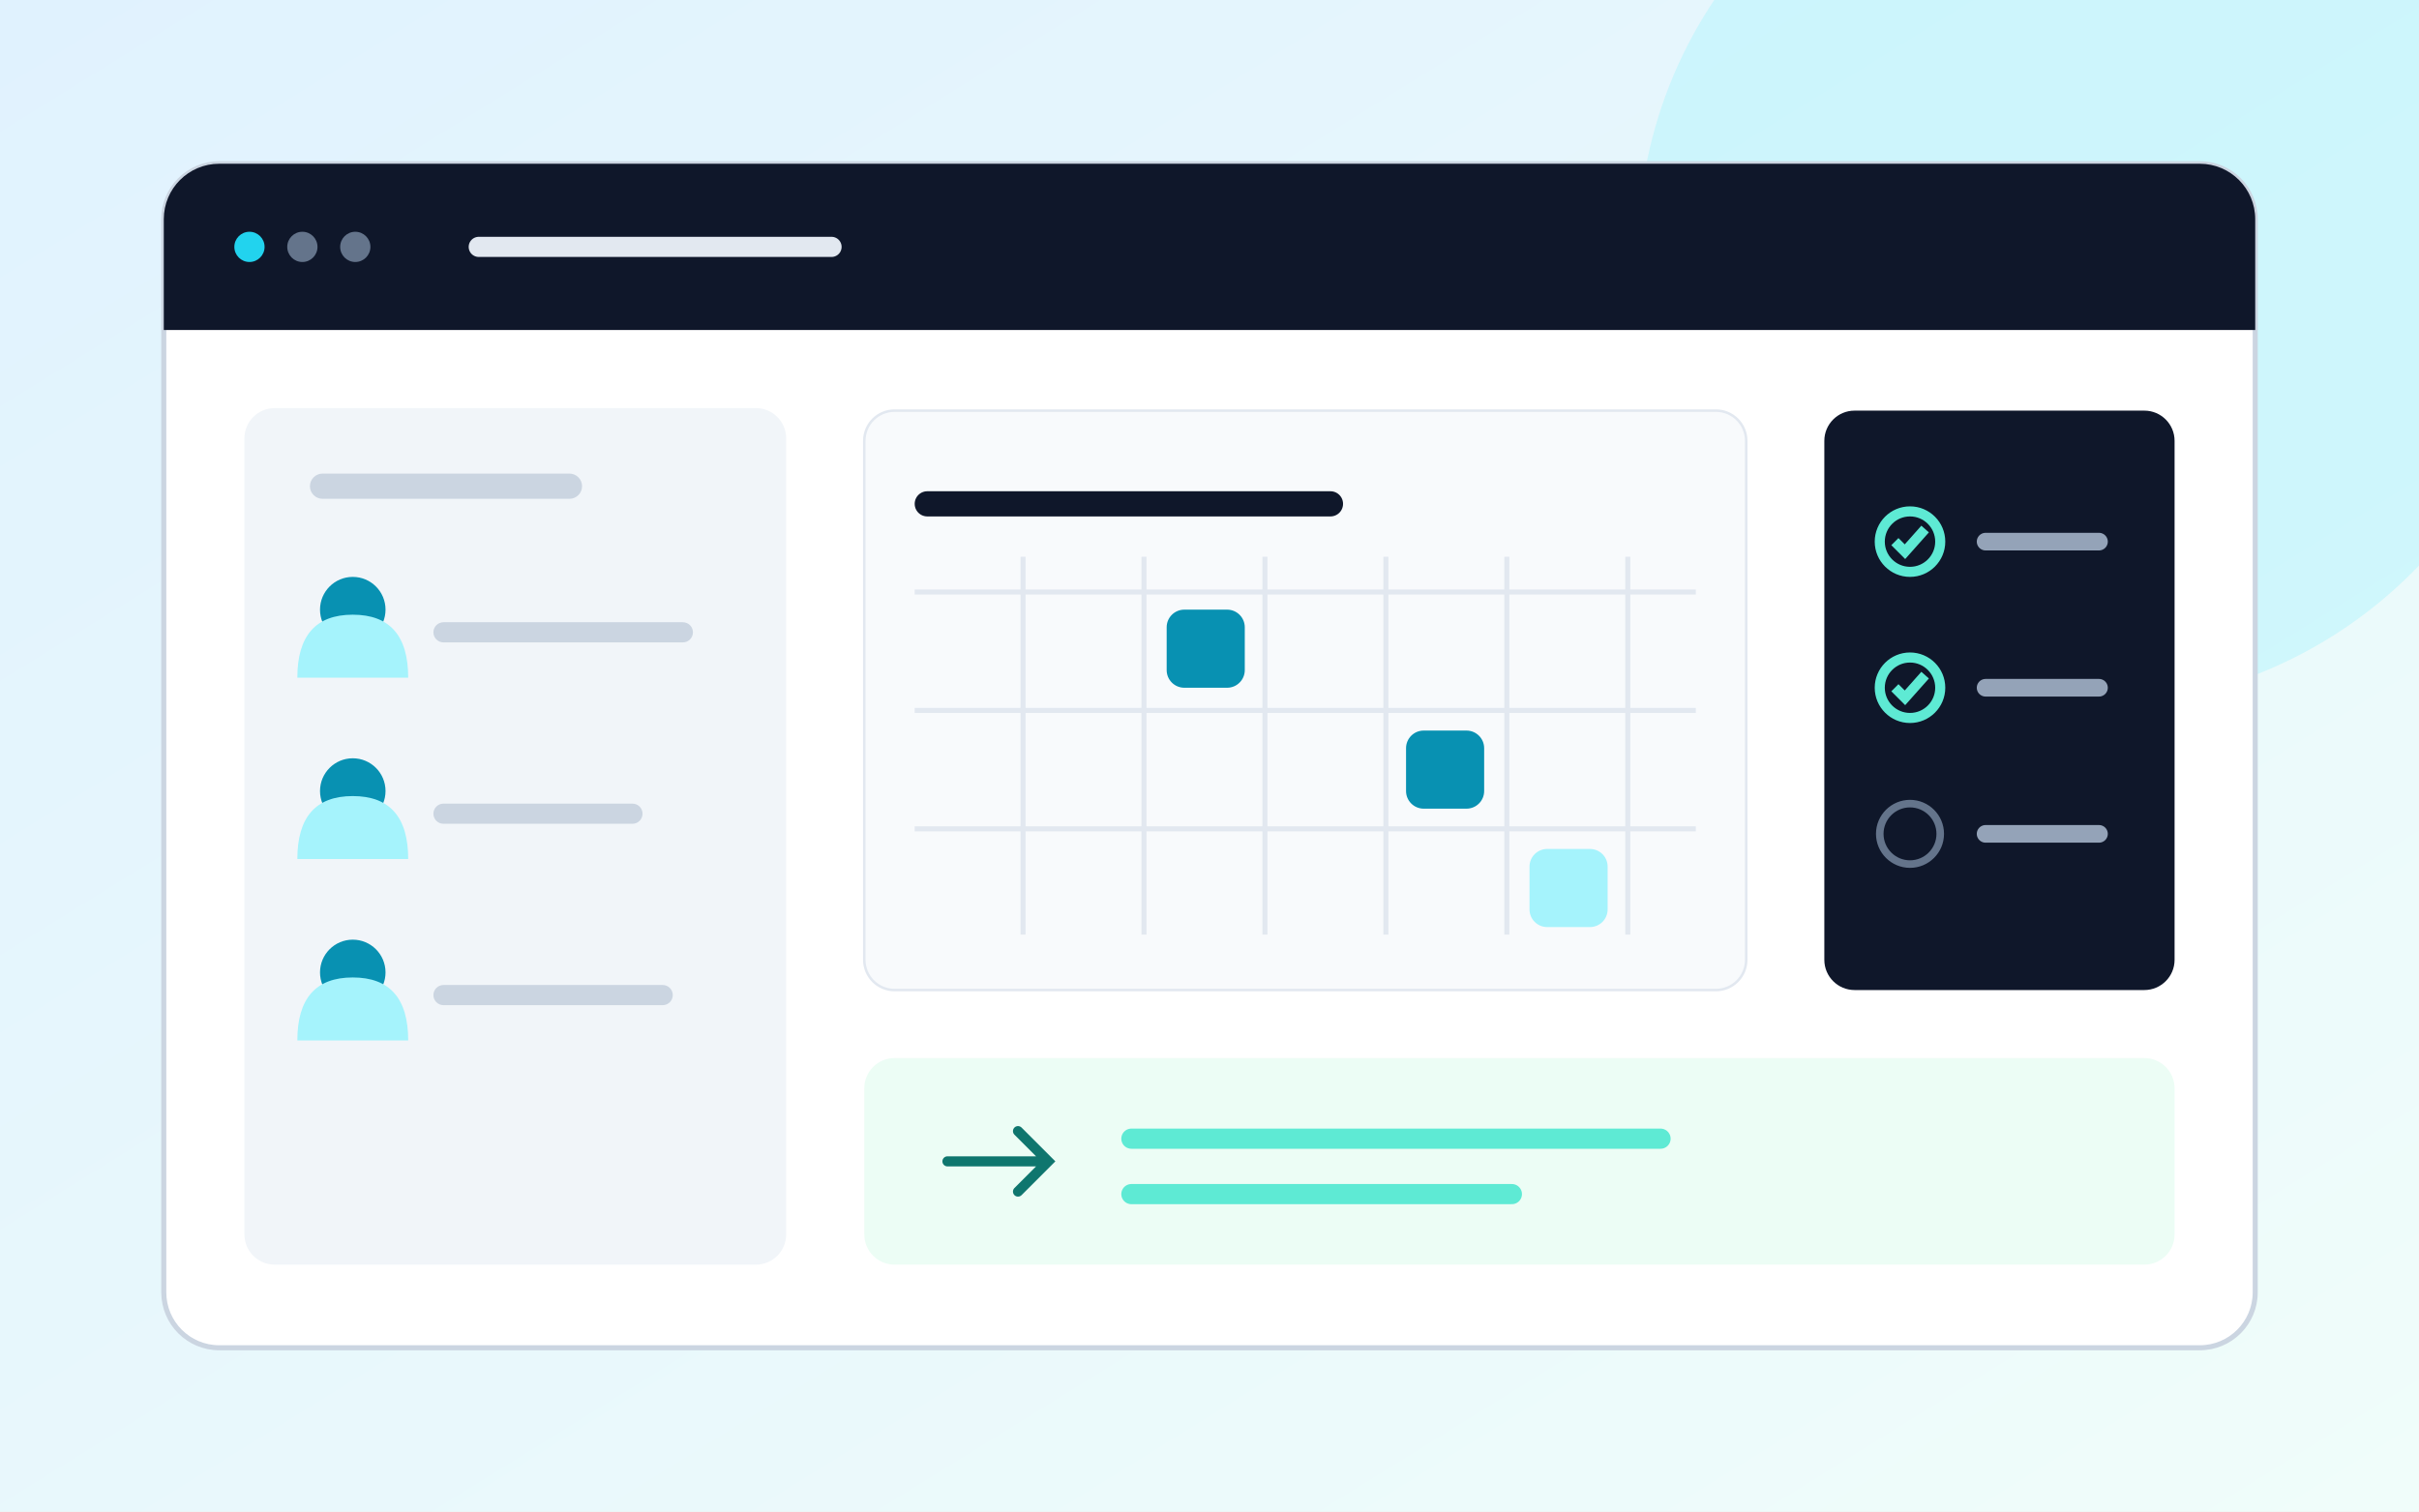
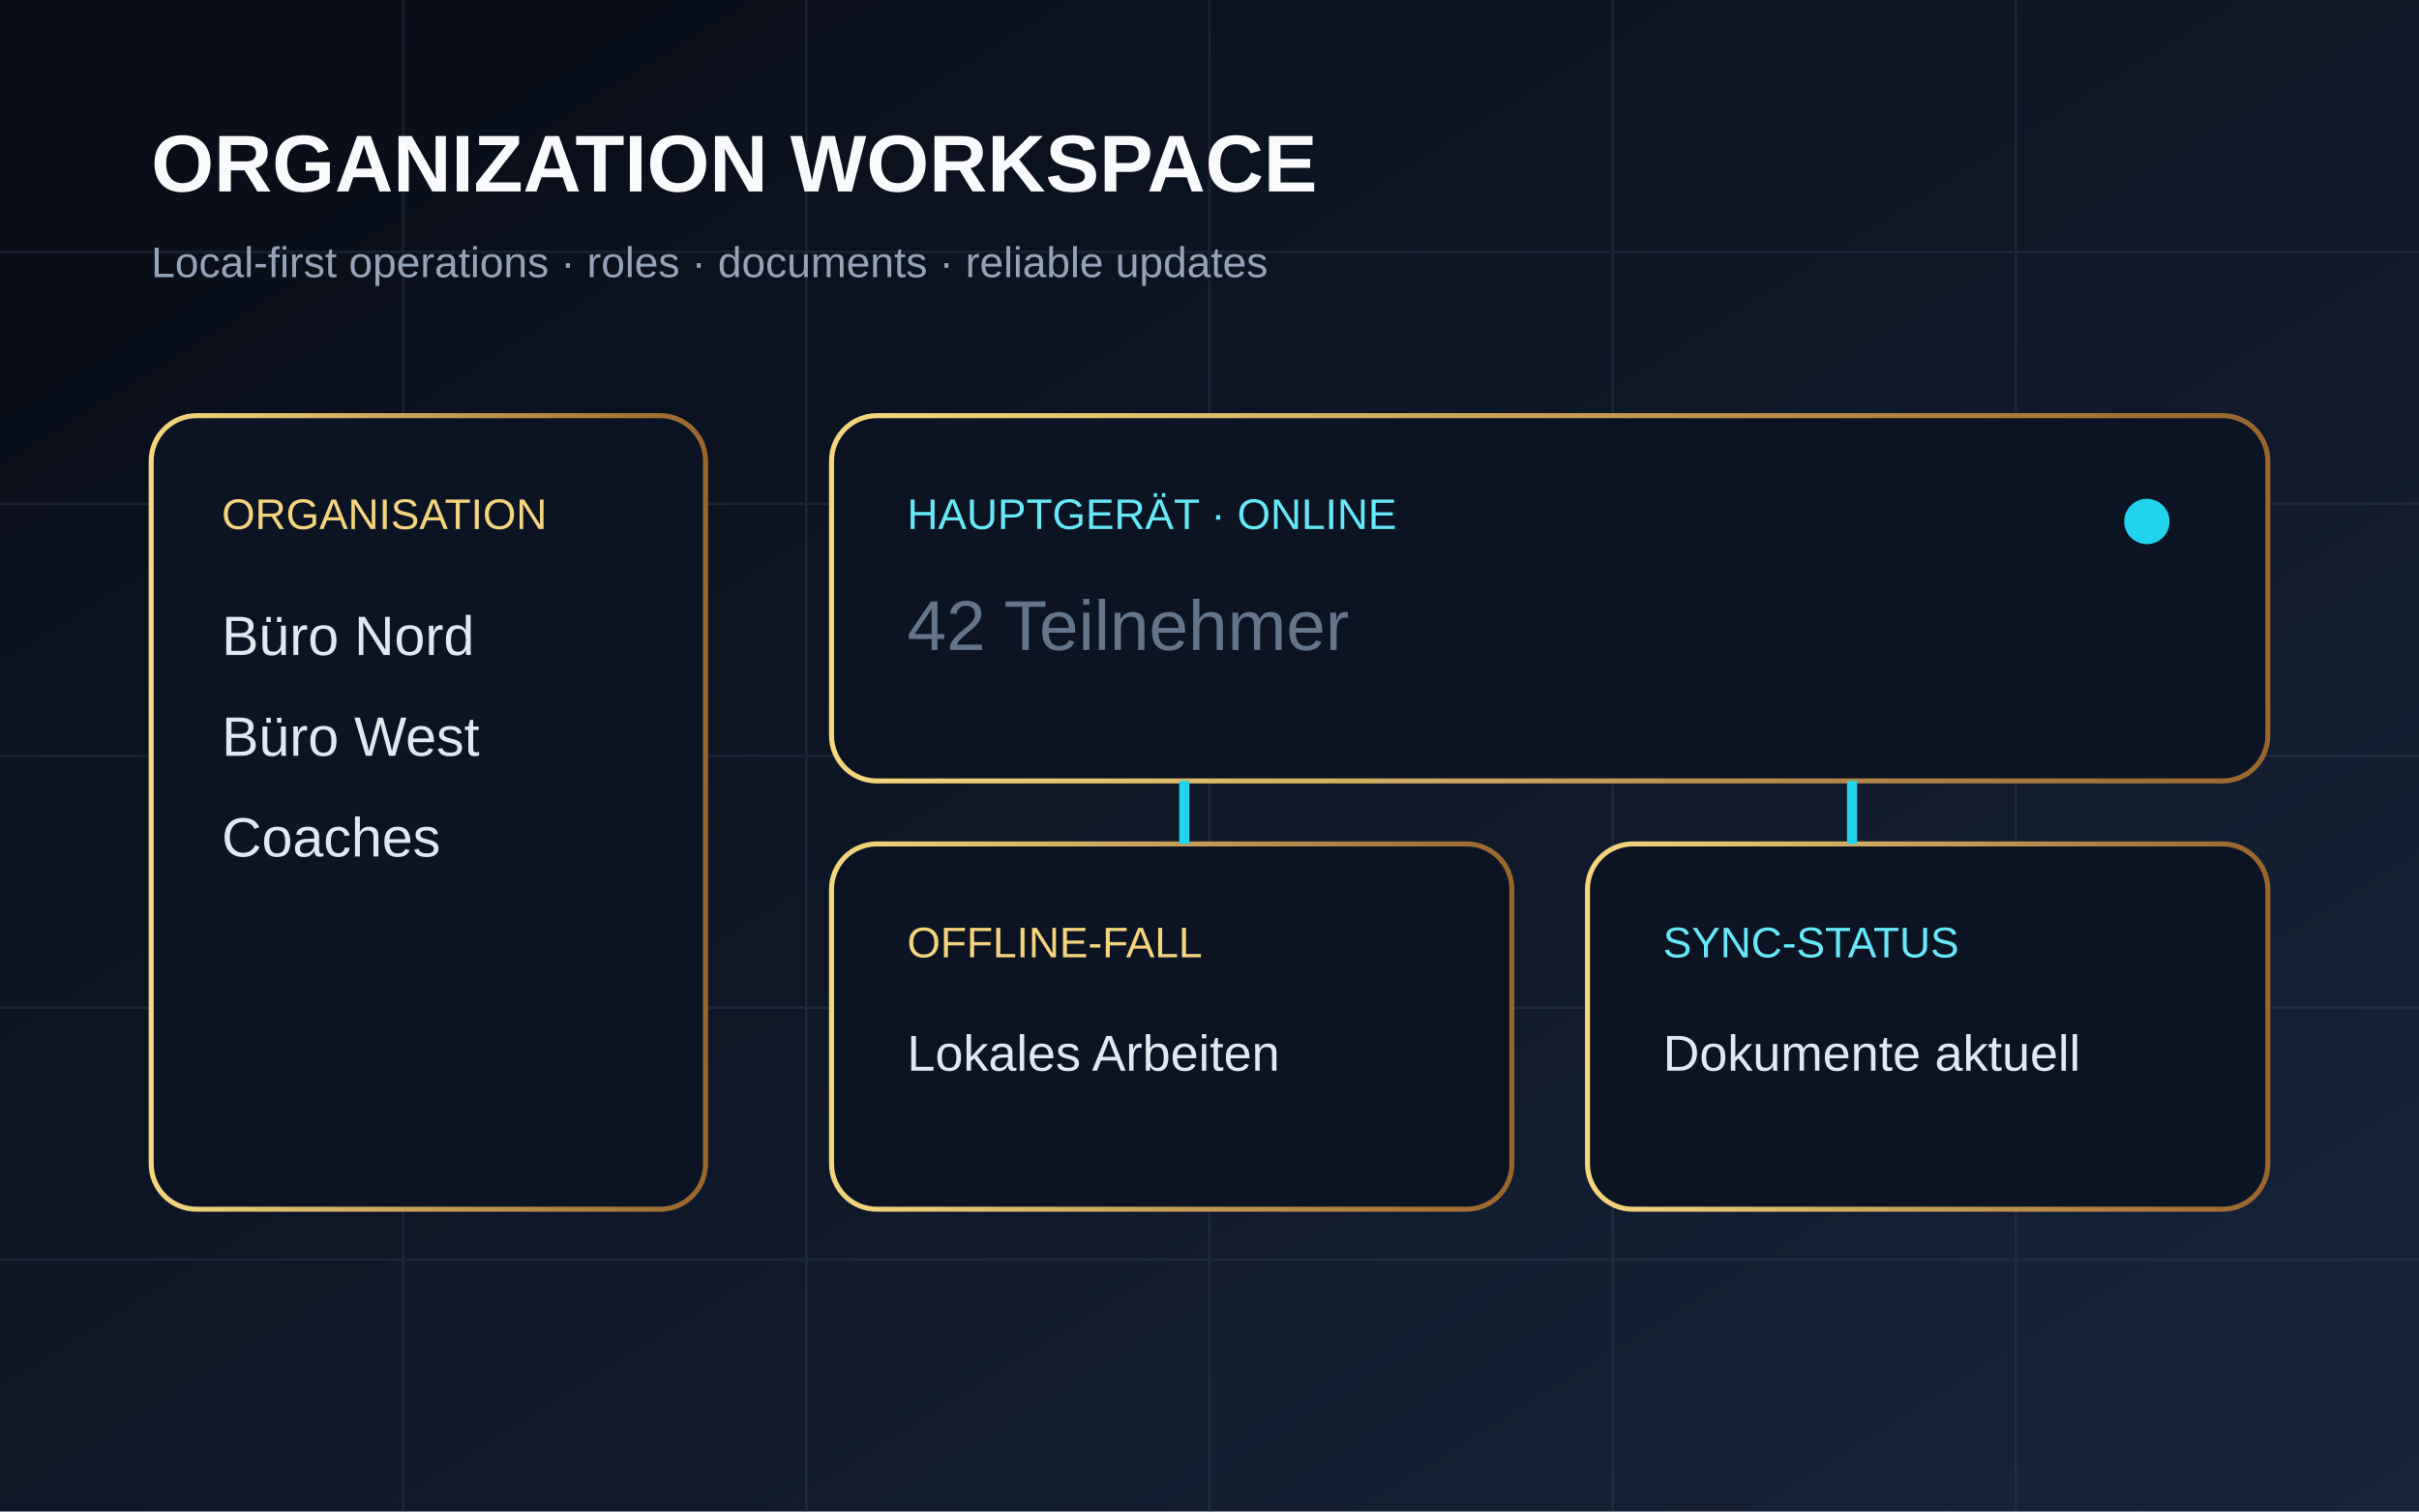
- <svg xmlns="http://www.w3.org/2000/svg" viewBox="0 0 960 600" role="img" aria-labelledby="title desc">
+ <svg xmlns="http://www.w3.org/2000/svg" viewBox="0 0 960 600" role="img" aria-labelledby="t d">
  <defs>
-     <linearGradient id="bg" x2="1" y2="1">
-       <stop stop-color="#e0f2fe" />
-       <stop offset="1" stop-color="#f0fdfa" />
+     <linearGradient id="b" x2="1" y2="1">
+       <stop stop-color="#070b14" />
+       <stop offset="1" stop-color="#17243b" />
+     </linearGradient>
+     <linearGradient id="g">
+       <stop stop-color="#f6d77d" />
+       <stop offset="1" stop-color="#9a652d" />
    </linearGradient>
  </defs>
-   <rect width="960" height="600" fill="url(#bg)" />
-   <circle cx="830" cy="100" r="180" fill="#a5f3fc" opacity=".4" />
-   <rect x="65" y="65" width="830" height="470" rx="22" fill="#fff" stroke="#cbd5e1" stroke-width="2" />
-   <path d="M87 65h786a22 22 0 0 1 22 22v44H65V87a22 22 0 0 1 22-22" fill="#0f172a" />
-   <circle cx="99" cy="98" r="6" fill="#22d3ee" />
-   <circle cx="120" cy="98" r="6" fill="#64748b" />
-   <circle cx="141" cy="98" r="6" fill="#64748b" />
-   <path d="M190 98h140" stroke="#e2e8f0" stroke-width="8" stroke-linecap="round" />
-   <rect x="97" y="162" width="215" height="340" rx="12" fill="#f1f5f9" />
-   <g fill="#cbd5e1">
-     <rect x="123" y="188" width="108" height="10" rx="5" />
-     <rect x="172" y="247" width="103" height="8" rx="4" />
-     <rect x="172" y="319" width="83" height="8" rx="4" />
-     <rect x="172" y="391" width="95" height="8" rx="4" />
+   <rect width="960" height="600" fill="url(#b)" />
+   <g stroke="#334155" opacity=".35">
+     <path d="M0 100h960M0 200h960M0 300h960M0 400h960M0 500h960M160 0v600M320 0v600M480 0v600M640 0v600M800 0v600" />
  </g>
-   <g fill="#0891b2">
-     <circle cx="140" cy="242" r="13" />
-     <circle cx="140" cy="314" r="13" />
-     <circle cx="140" cy="386" r="13" />
+   <text x="60" y="76" fill="#f8fafc" font-family="Arial" font-size="32" font-weight="700">ORGANIZATION WORKSPACE</text>
+   <text x="60" y="110" fill="#94a3b8" font-family="Arial" font-size="17">Local-first operations · roles · documents · reliable updates</text>
+   <g fill="#0c1424" stroke="url(#g)" stroke-width="2">
+     <rect x="60" y="165" width="220" height="315" rx="18" />
+     <rect x="330" y="165" width="570" height="145" rx="18" />
+     <rect x="330" y="335" width="270" height="145" rx="18" />
+     <rect x="630" y="335" width="270" height="145" rx="18" />
  </g>
-   <g fill="#a5f3fc">
-     <path d="M118 269q0-25 22-25t22 25" />
-     <path d="M118 341q0-25 22-25t22 25" />
-     <path d="M118 413q0-25 22-25t22 25" />
+   <g font-family="Arial">
+     <text x="88" y="210" fill="#f5d47d" font-size="17">ORGANISATION</text>
+     <text x="88" y="260" fill="#e2e8f0" font-size="22">Büro Nord</text>
+     <text x="88" y="300" fill="#e2e8f0" font-size="22">Büro West</text>
+     <text x="88" y="340" fill="#e2e8f0" font-size="22">Coaches</text>
+     <text x="360" y="210" fill="#67e8f9" font-size="17">HAUPTGERÄT · ONLINE</text>
+     <text x="360" y="258" fill="#64748b" font-size="28">42 Teilnehmer</text>
+     <text x="360" y="380" fill="#f5d47d" font-size="17">OFFLINE-FALL</text>
+     <text x="360" y="425" fill="#e2e8f0" font-size="20">Lokales Arbeiten</text>
+     <text x="660" y="380" fill="#67e8f9" font-size="17">SYNC-STATUS</text>
+     <text x="660" y="425" fill="#e2e8f0" font-size="20">Dokumente aktuell</text>
  </g>
-   <rect x="343" y="163" width="350" height="230" rx="12" fill="#f8fafc" stroke="#e2e8f0" />
-   <path d="M368 200h160" stroke="#0f172a" stroke-width="10" stroke-linecap="round" />
-   <path d="M363 235h310M363 282h310M363 329h310M406 221v150M454 221v150M502 221v150M550 221v150M598 221v150M646 221v150" stroke="#e2e8f0" stroke-width="2" />
-   <g fill="#0891b2">
-     <rect x="463" y="242" width="31" height="31" rx="7" />
-     <rect x="558" y="290" width="31" height="31" rx="7" />
-   </g>
-   <rect x="607" y="337" width="31" height="31" rx="7" fill="#a5f3fc" />
-   <rect x="724" y="163" width="139" height="230" rx="12" fill="#0f172a" />
-   <g stroke="#5eead4" stroke-width="4" fill="none">
-     <circle cx="758" cy="215" r="12" />
-     <path d="m752 215 4 4 8-9" />
-     <circle cx="758" cy="273" r="12" />
-     <path d="m752 273 4 4 8-9" />
-   </g>
-   <circle cx="758" cy="331" r="12" fill="none" stroke="#64748b" stroke-width="3" />
-   <path d="M788 215h45M788 273h45M788 331h45" stroke="#94a3b8" stroke-width="7" stroke-linecap="round" />
-   <rect x="343" y="420" width="520" height="82" rx="12" fill="#ecfdf5" />
-   <path d="M376 461h40m-12-12 12 12-12 12" fill="none" stroke="#0f766e" stroke-width="4" stroke-linecap="round" />
-   <path d="M449 452h210M449 474h151" stroke="#5eead4" stroke-width="8" stroke-linecap="round" />
+   <path d="M470 310v25m265-25v25" stroke="#22d3ee" stroke-width="4" />
+   <circle cx="852" cy="207" r="9" fill="#22d3ee" />
</svg>
